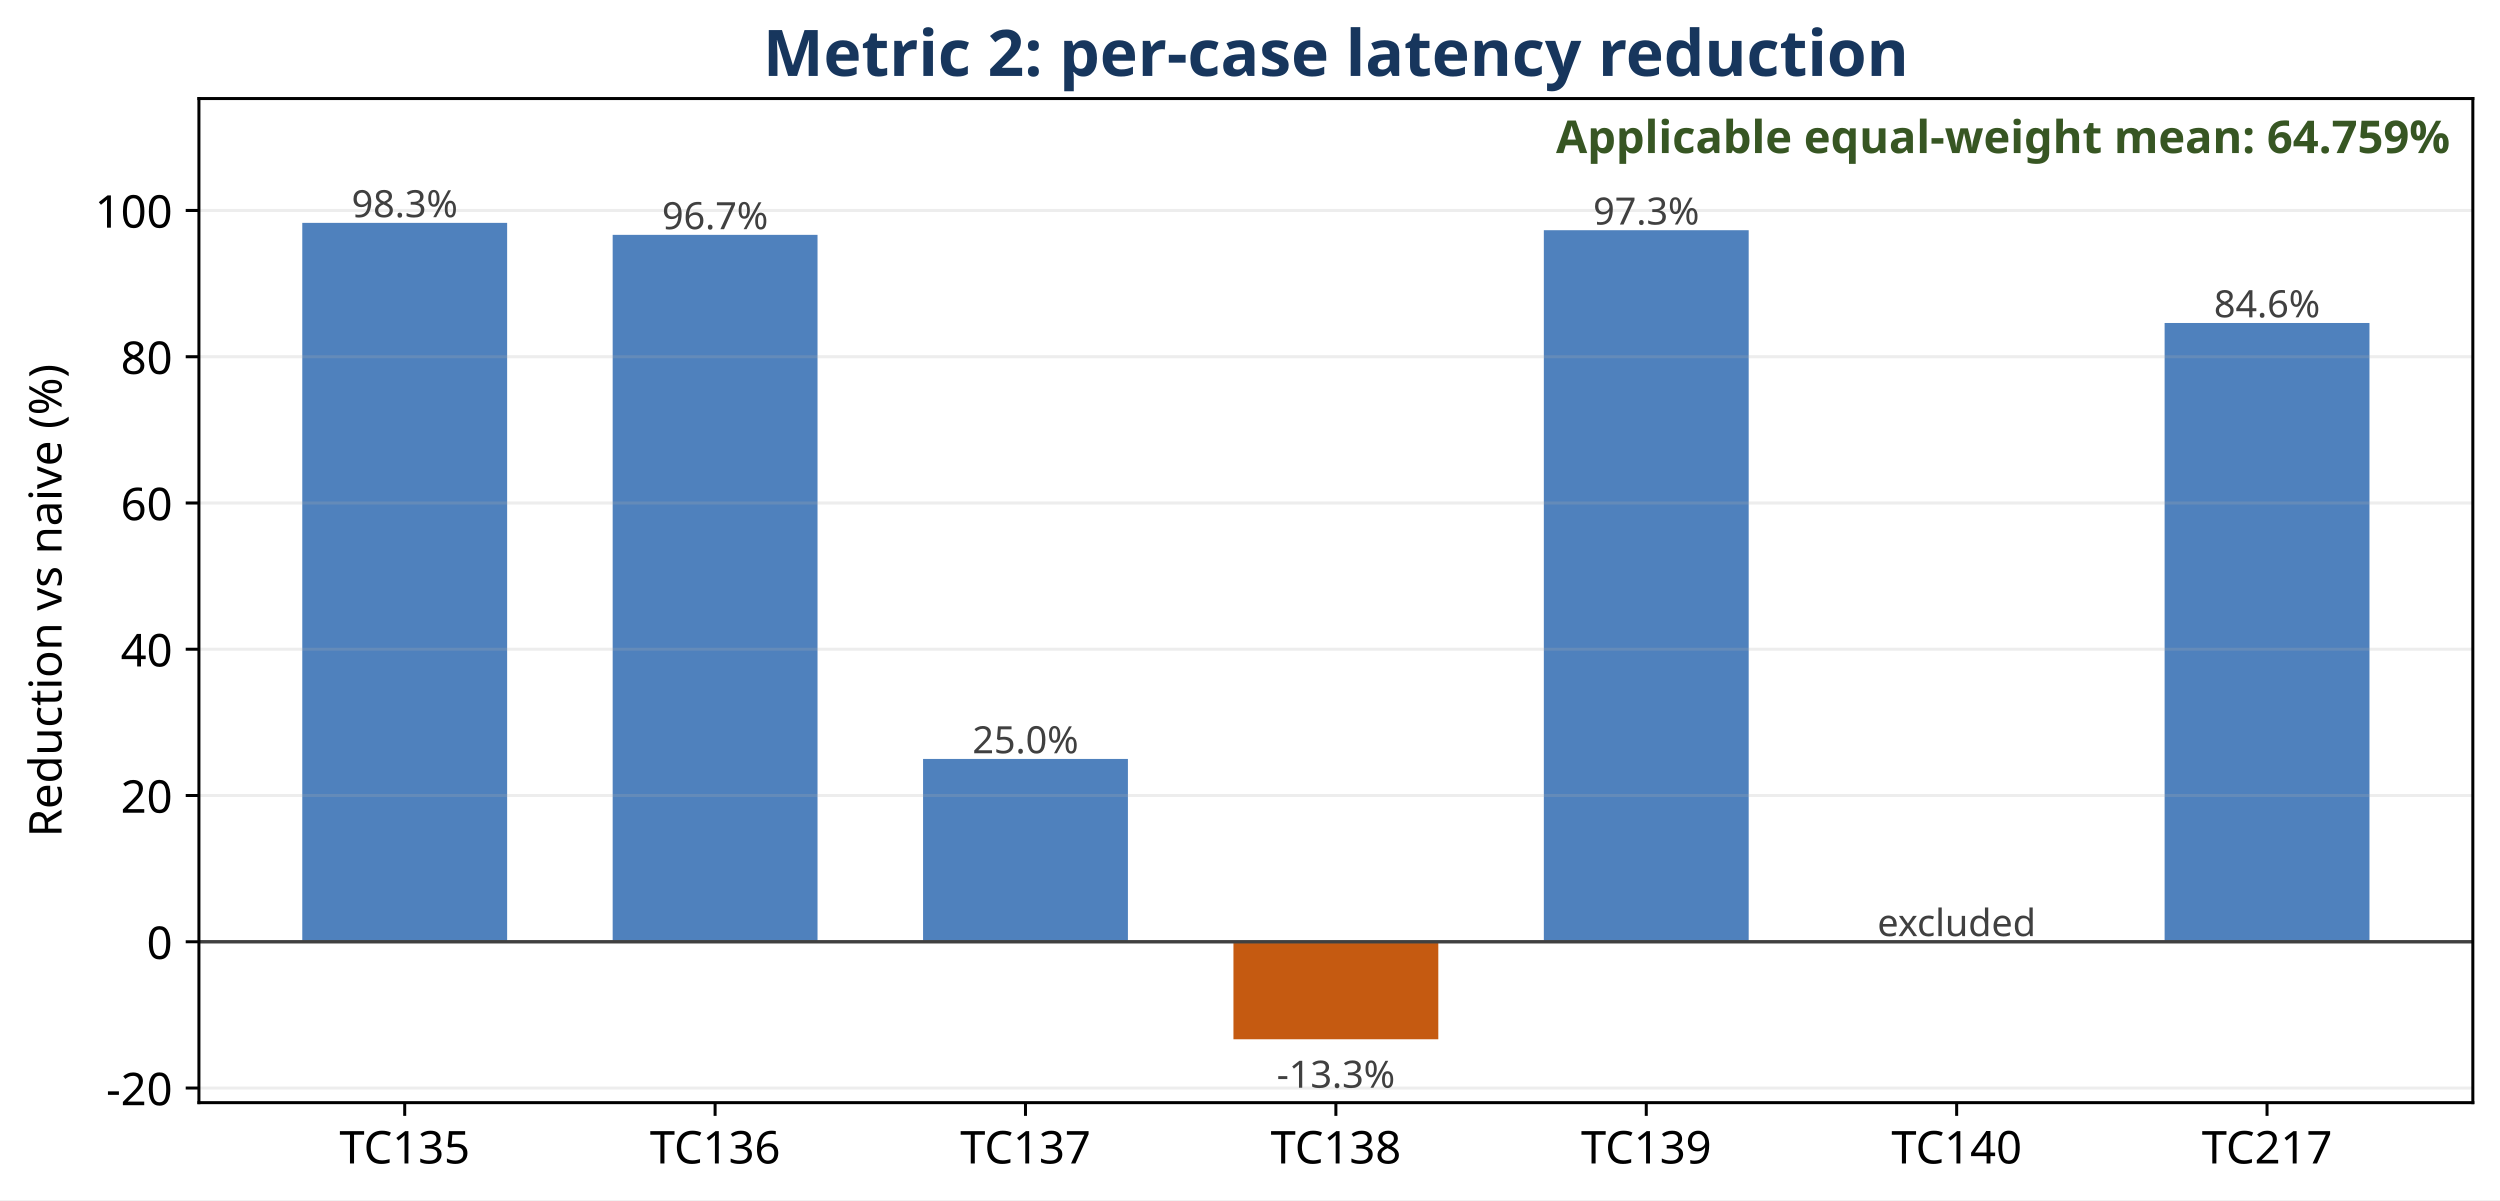
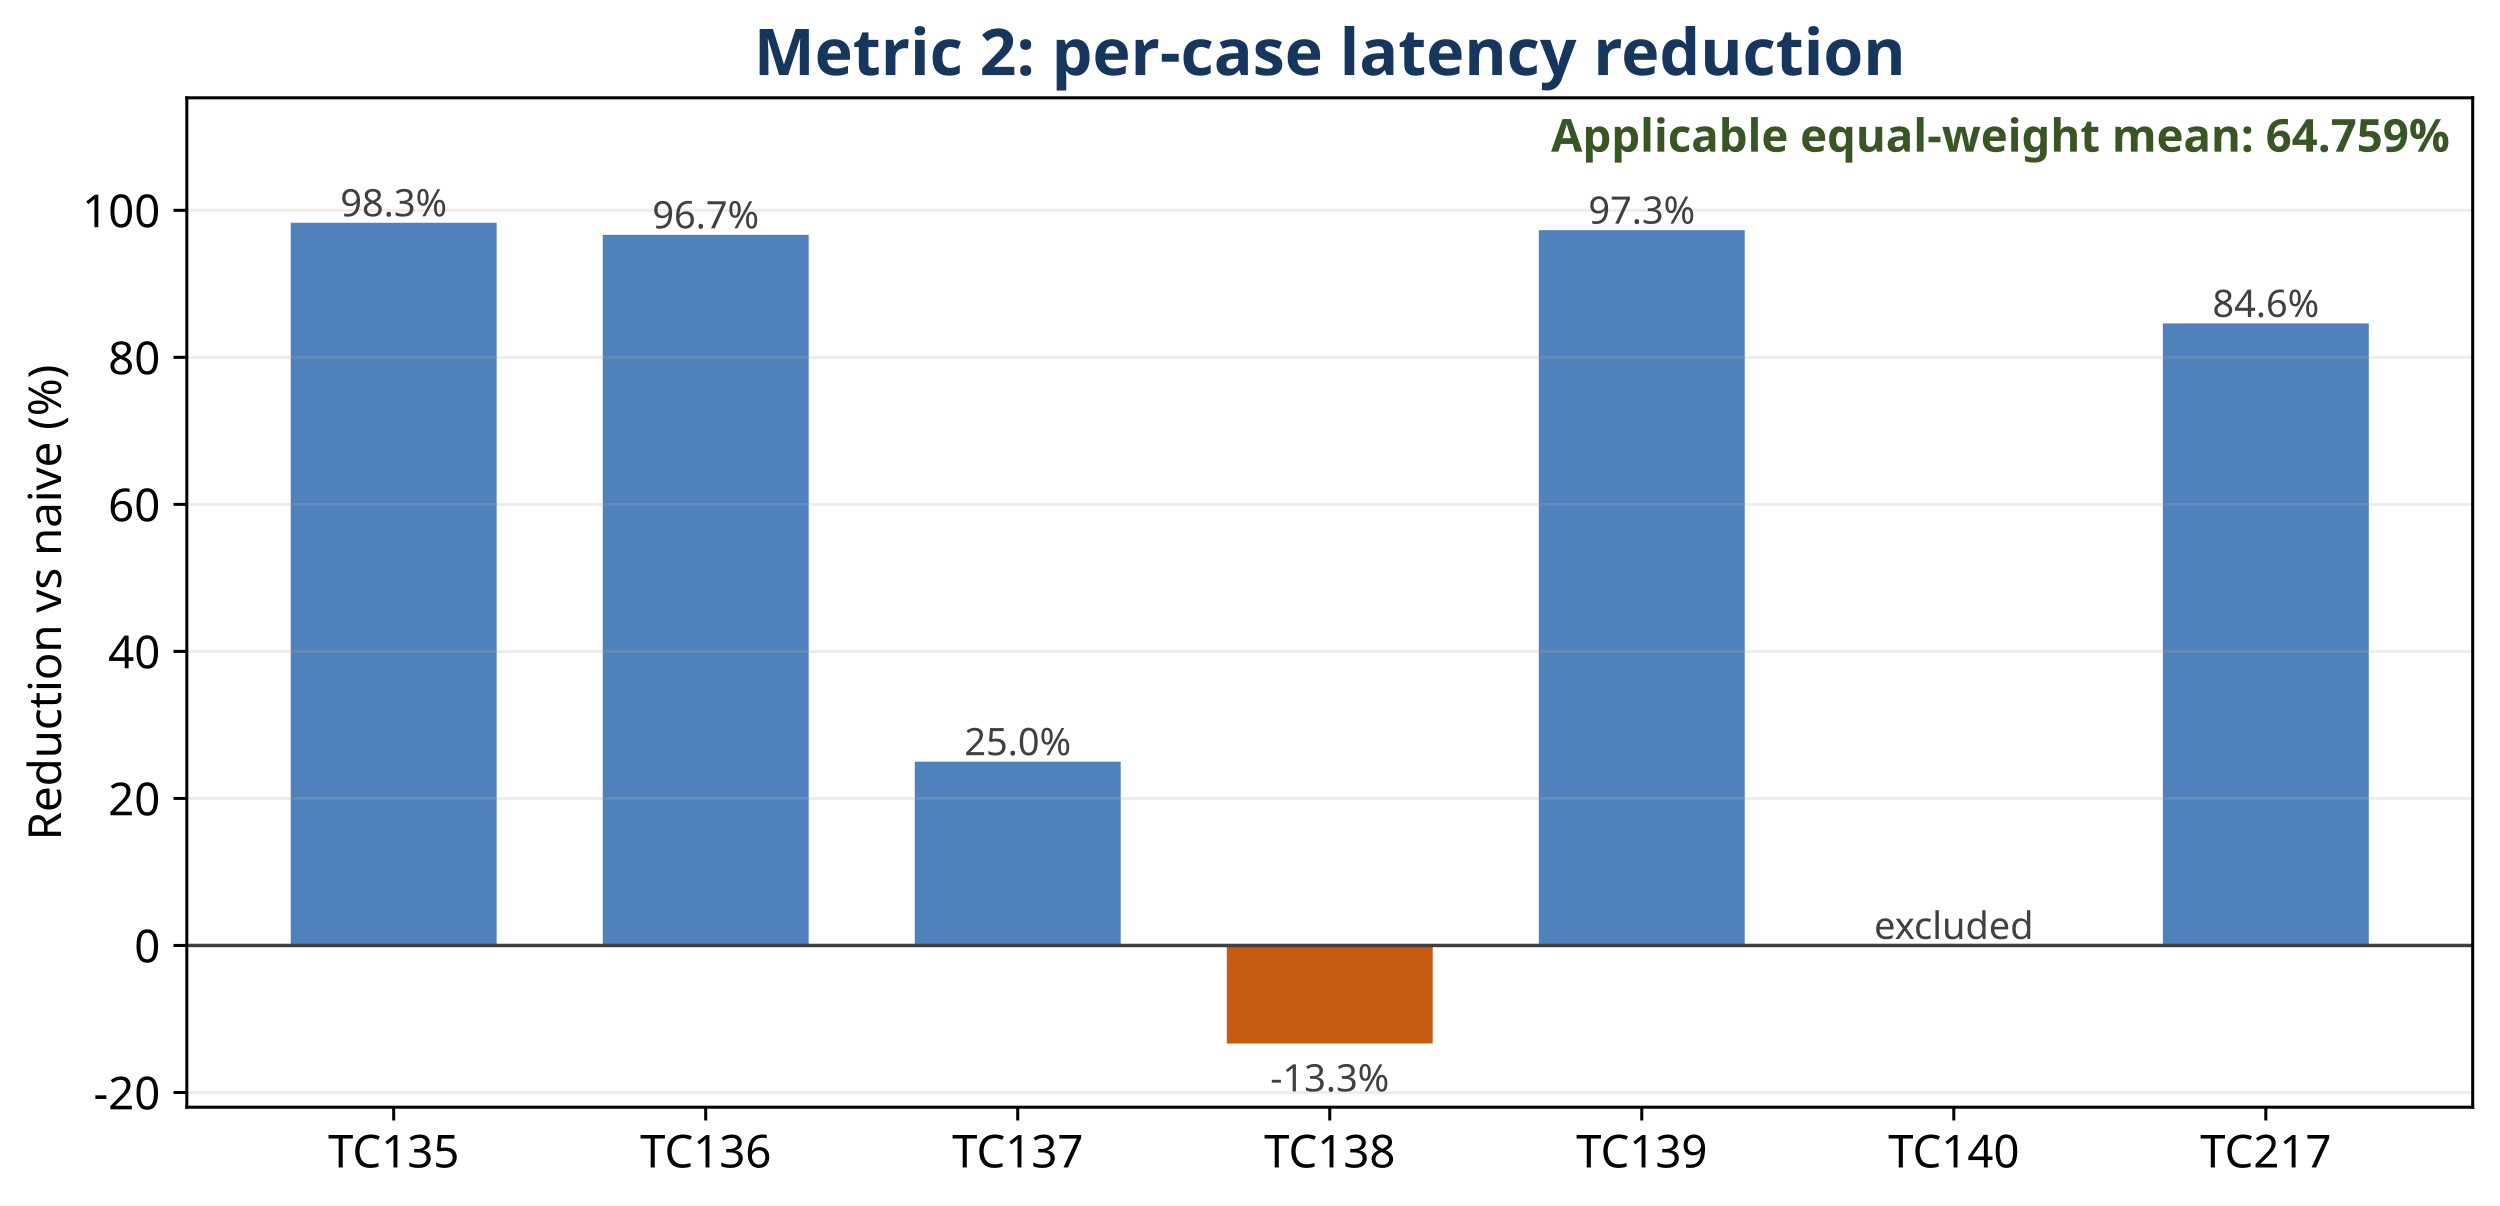
- <svg xmlns="http://www.w3.org/2000/svg" xmlns:xlink="http://www.w3.org/1999/xlink" width="662.559pt" height="318.043pt" viewBox="0 0 662.559 318.043" version="1.1">
+ <svg xmlns="http://www.w3.org/2000/svg" xmlns:xlink="http://www.w3.org/1999/xlink" width="659.09pt" height="317.741pt" viewBox="0 0 659.09 317.741" version="1.1">
  <defs>
    <style type="text/css">*{stroke-linejoin: round; stroke-linecap: butt}</style>
  </defs>
  <g id="figure_1">
    <g id="patch_1">
-       <path d="M 0 318.043 L 662.559 318.043 L 662.559 0 L 0 0 z " style="fill: #ffffff" />
+       <path d="M 0 317.741 L 659.09 317.741 L 659.09 0 L 0 0 z " style="fill: #ffffff" />
    </g>
    <g id="axes_1">
      <g id="patch_2">
-         <path d="M 52.719 292.229 L 655.359 292.229 L 655.359 26.117 L 52.719 26.117 z " style="fill: #ffffff" />
+         <path d="M 49.25 291.897 L 651.89 291.897 L 651.89 25.785 L 49.25 25.785 z " style="fill: #ffffff" />
      </g>
      <g id="patch_3">
-         <path d="M 80.111 249.591 L 134.403 249.591 L 134.403 59.065 L 80.111 59.065 z " clip-path="url(#pf73044e296)" style="fill: #4f81bd" />
+         <path d="M 76.643 249.259 L 130.935 249.259 L 130.935 58.733 L 76.643 58.733 z " clip-path="url(#p0a46f66d3d)" style="fill: #4f81bd" />
      </g>
      <g id="patch_4">
-         <path d="M 162.372 249.591 L 216.664 249.591 L 216.664 62.241 L 162.372 62.241 z " clip-path="url(#pf73044e296)" style="fill: #4f81bd" />
+         <path d="M 158.903 249.259 L 213.195 249.259 L 213.195 61.909 L 158.903 61.909 z " clip-path="url(#p0a46f66d3d)" style="fill: #4f81bd" />
      </g>
      <g id="patch_5">
-         <path d="M 244.632 249.591 L 298.924 249.591 L 298.924 201.138 L 244.632 201.138 z " clip-path="url(#pf73044e296)" style="fill: #4f81bd" />
+         <path d="M 241.164 249.259 L 295.456 249.259 L 295.456 200.806 L 241.164 200.806 z " clip-path="url(#p0a46f66d3d)" style="fill: #4f81bd" />
      </g>
      <g id="patch_6">
-         <path d="M 326.893 249.591 L 381.185 249.591 L 381.185 275.432 L 326.893 275.432 z " clip-path="url(#pf73044e296)" style="fill: #c55a11" />
+         <path d="M 323.424 249.259 L 377.716 249.259 L 377.716 275.1 L 323.424 275.1 z " clip-path="url(#p0a46f66d3d)" style="fill: #c55a11" />
      </g>
      <g id="patch_7">
-         <path d="M 409.153 249.591 L 463.445 249.591 L 463.445 61.01 L 409.153 61.01 z " clip-path="url(#pf73044e296)" style="fill: #4f81bd" />
+         <path d="M 405.684 249.259 L 459.976 249.259 L 459.976 60.678 L 405.684 60.678 z " clip-path="url(#p0a46f66d3d)" style="fill: #4f81bd" />
      </g>
      <g id="patch_8">
-         <path d="M 491.414 249.591 L 545.706 249.591 L 545.706 249.591 L 491.414 249.591 z " clip-path="url(#pf73044e296)" style="fill: #7f7f7f" />
+         <path d="M 487.945 249.259 L 542.237 249.259 L 542.237 249.259 L 487.945 249.259 z " clip-path="url(#p0a46f66d3d)" style="fill: #7f7f7f" />
      </g>
      <g id="patch_9">
-         <path d="M 573.674 249.591 L 627.966 249.591 L 627.966 85.597 L 573.674 85.597 z " clip-path="url(#pf73044e296)" style="fill: #4f81bd" />
+         <path d="M 570.205 249.259 L 624.497 249.259 L 624.497 85.265 L 570.205 85.265 z " clip-path="url(#p0a46f66d3d)" style="fill: #4f81bd" />
      </g>
      <g id="matplotlib.axis_1">
        <g id="xtick_1">
          <g id="line2d_1">
            <defs>
              <path id="m8af672e390" d="M 0 0 L 0 3.5 " style="stroke: #000000; stroke-width: 0.8" />
            </defs>
            <g>
-               <use xlink:href="#m8af672e390" x="107.257" y="292.229" style="stroke: #000000; stroke-width: 0.8" />
+               <use xlink:href="#m8af672e390" x="103.789" y="291.897" style="stroke: #000000; stroke-width: 0.8" />
            </g>
          </g>
          <g id="text_1">
-             <text style="font: 12px 'Microsoft YaHei'; text-anchor: middle" x="107.257" y="308.347" transform="rotate(-0 107.2574 308.3475)">TC135</text>
+             <text style="font: 12px 'Microsoft YaHei'; text-anchor: middle" x="103.789" y="307.781" transform="rotate(-0 103.7887 307.7811)">TC135</text>
          </g>
        </g>
        <g id="xtick_2">
          <g id="line2d_2">
            <g>
-               <use xlink:href="#m8af672e390" x="189.518" y="292.229" style="stroke: #000000; stroke-width: 0.8" />
+               <use xlink:href="#m8af672e390" x="186.049" y="291.897" style="stroke: #000000; stroke-width: 0.8" />
            </g>
          </g>
          <g id="text_2">
-             <text style="font: 12px 'Microsoft YaHei'; text-anchor: middle" x="189.518" y="308.347" transform="rotate(-0 189.5179 308.3475)">TC136</text>
+             <text style="font: 12px 'Microsoft YaHei'; text-anchor: middle" x="186.049" y="307.781" transform="rotate(-0 186.0491 307.7811)">TC136</text>
          </g>
        </g>
        <g id="xtick_3">
          <g id="line2d_3">
            <g>
-               <use xlink:href="#m8af672e390" x="271.778" y="292.229" style="stroke: #000000; stroke-width: 0.8" />
+               <use xlink:href="#m8af672e390" x="268.31" y="291.897" style="stroke: #000000; stroke-width: 0.8" />
            </g>
          </g>
          <g id="text_3">
-             <text style="font: 12px 'Microsoft YaHei'; text-anchor: middle" x="271.778" y="308.347" transform="rotate(-0 271.7783 308.3475)">TC137</text>
+             <text style="font: 12px 'Microsoft YaHei'; text-anchor: middle" x="268.31" y="307.781" transform="rotate(-0 268.3096 307.7811)">TC137</text>
          </g>
        </g>
        <g id="xtick_4">
          <g id="line2d_4">
            <g>
-               <use xlink:href="#m8af672e390" x="354.039" y="292.229" style="stroke: #000000; stroke-width: 0.8" />
+               <use xlink:href="#m8af672e390" x="350.57" y="291.897" style="stroke: #000000; stroke-width: 0.8" />
            </g>
          </g>
          <g id="text_4">
-             <text style="font: 12px 'Microsoft YaHei'; text-anchor: middle" x="354.039" y="308.347" transform="rotate(-0 354.0387 308.3475)">TC138</text>
+             <text style="font: 12px 'Microsoft YaHei'; text-anchor: middle" x="350.57" y="307.781" transform="rotate(-0 350.57 307.7811)">TC138</text>
          </g>
        </g>
        <g id="xtick_5">
          <g id="line2d_5">
            <g>
-               <use xlink:href="#m8af672e390" x="436.299" y="292.229" style="stroke: #000000; stroke-width: 0.8" />
+               <use xlink:href="#m8af672e390" x="432.83" y="291.897" style="stroke: #000000; stroke-width: 0.8" />
            </g>
          </g>
          <g id="text_5">
-             <text style="font: 12px 'Microsoft YaHei'; text-anchor: middle" x="436.299" y="308.347" transform="rotate(-0 436.2992 308.3475)">TC139</text>
+             <text style="font: 12px 'Microsoft YaHei'; text-anchor: middle" x="432.83" y="307.781" transform="rotate(-0 432.8304 307.7811)">TC139</text>
          </g>
        </g>
        <g id="xtick_6">
          <g id="line2d_6">
            <g>
-               <use xlink:href="#m8af672e390" x="518.56" y="292.229" style="stroke: #000000; stroke-width: 0.8" />
+               <use xlink:href="#m8af672e390" x="515.091" y="291.897" style="stroke: #000000; stroke-width: 0.8" />
            </g>
          </g>
          <g id="text_6">
-             <text style="font: 12px 'Microsoft YaHei'; text-anchor: middle" x="518.56" y="308.347" transform="rotate(-0 518.5596 308.3475)">TC140</text>
+             <text style="font: 12px 'Microsoft YaHei'; text-anchor: middle" x="515.091" y="307.781" transform="rotate(-0 515.0909 307.7811)">TC140</text>
          </g>
        </g>
        <g id="xtick_7">
          <g id="line2d_7">
            <g>
-               <use xlink:href="#m8af672e390" x="600.82" y="292.229" style="stroke: #000000; stroke-width: 0.8" />
+               <use xlink:href="#m8af672e390" x="597.351" y="291.897" style="stroke: #000000; stroke-width: 0.8" />
            </g>
          </g>
          <g id="text_7">
-             <text style="font: 12px 'Microsoft YaHei'; text-anchor: middle" x="600.82" y="308.347" transform="rotate(-0 600.8201 308.3475)">TC217</text>
+             <text style="font: 12px 'Microsoft YaHei'; text-anchor: middle" x="597.351" y="307.781" transform="rotate(-0 597.3513 307.7811)">TC217</text>
          </g>
        </g>
      </g>
      <g id="matplotlib.axis_2">
        <g id="ytick_1">
          <g id="line2d_8">
-             <path d="M 52.719 288.353 L 655.359 288.353 " clip-path="url(#pf73044e296)" style="fill: none; stroke: #b0b0b0; stroke-opacity: 0.22; stroke-width: 0.8; stroke-linecap: square" />
+             <path d="M 49.25 288.021 L 651.89 288.021 " clip-path="url(#p0a46f66d3d)" style="fill: none; stroke: #b0b0b0; stroke-opacity: 0.22; stroke-width: 0.8; stroke-linecap: square" />
          </g>
          <g id="line2d_9">
            <defs>
              <path id="mcc2cfc7c0e" d="M 0 0 L -3.5 0 " style="stroke: #000000; stroke-width: 0.8" />
            </defs>
            <g>
-               <use xlink:href="#mcc2cfc7c0e" x="52.719" y="288.353" style="stroke: #000000; stroke-width: 0.8" />
+               <use xlink:href="#mcc2cfc7c0e" x="49.25" y="288.021" style="stroke: #000000; stroke-width: 0.8" />
            </g>
          </g>
          <g id="text_8">
-             <text style="font: 12px 'Microsoft YaHei'; text-anchor: end" x="45.719" y="292.912" transform="rotate(-0 45.71875 292.9122)">-20</text>
+             <text style="font: 12px 'Microsoft YaHei'; text-anchor: end" x="42.25" y="292.463" transform="rotate(-0 42.25 292.463)">-20</text>
          </g>
        </g>
        <g id="ytick_2">
          <g id="line2d_10">
-             <path d="M 52.719 249.591 L 655.359 249.591 " clip-path="url(#pf73044e296)" style="fill: none; stroke: #b0b0b0; stroke-opacity: 0.22; stroke-width: 0.8; stroke-linecap: square" />
+             <path d="M 49.25 249.259 L 651.89 249.259 " clip-path="url(#p0a46f66d3d)" style="fill: none; stroke: #b0b0b0; stroke-opacity: 0.22; stroke-width: 0.8; stroke-linecap: square" />
          </g>
          <g id="line2d_11">
            <g>
-               <use xlink:href="#mcc2cfc7c0e" x="52.719" y="249.591" style="stroke: #000000; stroke-width: 0.8" />
+               <use xlink:href="#mcc2cfc7c0e" x="49.25" y="249.259" style="stroke: #000000; stroke-width: 0.8" />
            </g>
          </g>
          <g id="text_9">
-             <text style="font: 12px 'Microsoft YaHei'; text-anchor: end" x="45.719" y="254.15" transform="rotate(-0 45.71875 254.15)">0</text>
+             <text style="font: 12px 'Microsoft YaHei'; text-anchor: end" x="42.25" y="253.701" transform="rotate(-0 42.25 253.7008)">0</text>
          </g>
        </g>
        <g id="ytick_3">
          <g id="line2d_12">
-             <path d="M 52.719 210.829 L 655.359 210.829 " clip-path="url(#pf73044e296)" style="fill: none; stroke: #b0b0b0; stroke-opacity: 0.22; stroke-width: 0.8; stroke-linecap: square" />
+             <path d="M 49.25 210.497 L 651.89 210.497 " clip-path="url(#p0a46f66d3d)" style="fill: none; stroke: #b0b0b0; stroke-opacity: 0.22; stroke-width: 0.8; stroke-linecap: square" />
          </g>
          <g id="line2d_13">
            <g>
-               <use xlink:href="#mcc2cfc7c0e" x="52.719" y="210.829" style="stroke: #000000; stroke-width: 0.8" />
+               <use xlink:href="#mcc2cfc7c0e" x="49.25" y="210.497" style="stroke: #000000; stroke-width: 0.8" />
            </g>
          </g>
          <g id="text_10">
-             <text style="font: 12px 'Microsoft YaHei'; text-anchor: end" x="45.719" y="215.388" transform="rotate(-0 45.71875 215.3879)">20</text>
+             <text style="font: 12px 'Microsoft YaHei'; text-anchor: end" x="42.25" y="214.939" transform="rotate(-0 42.25 214.9387)">20</text>
          </g>
        </g>
        <g id="ytick_4">
          <g id="line2d_14">
-             <path d="M 52.719 172.067 L 655.359 172.067 " clip-path="url(#pf73044e296)" style="fill: none; stroke: #b0b0b0; stroke-opacity: 0.22; stroke-width: 0.8; stroke-linecap: square" />
+             <path d="M 49.25 171.735 L 651.89 171.735 " clip-path="url(#p0a46f66d3d)" style="fill: none; stroke: #b0b0b0; stroke-opacity: 0.22; stroke-width: 0.8; stroke-linecap: square" />
          </g>
          <g id="line2d_15">
            <g>
-               <use xlink:href="#mcc2cfc7c0e" x="52.719" y="172.067" style="stroke: #000000; stroke-width: 0.8" />
+               <use xlink:href="#mcc2cfc7c0e" x="49.25" y="171.735" style="stroke: #000000; stroke-width: 0.8" />
            </g>
          </g>
          <g id="text_11">
-             <text style="font: 12px 'Microsoft YaHei'; text-anchor: end" x="45.719" y="176.626" transform="rotate(-0 45.71875 176.6257)">40</text>
+             <text style="font: 12px 'Microsoft YaHei'; text-anchor: end" x="42.25" y="176.177" transform="rotate(-0 42.25 176.1765)">40</text>
          </g>
        </g>
        <g id="ytick_5">
          <g id="line2d_16">
-             <path d="M 52.719 133.305 L 655.359 133.305 " clip-path="url(#pf73044e296)" style="fill: none; stroke: #b0b0b0; stroke-opacity: 0.22; stroke-width: 0.8; stroke-linecap: square" />
+             <path d="M 49.25 132.973 L 651.89 132.973 " clip-path="url(#p0a46f66d3d)" style="fill: none; stroke: #b0b0b0; stroke-opacity: 0.22; stroke-width: 0.8; stroke-linecap: square" />
          </g>
          <g id="line2d_17">
            <g>
-               <use xlink:href="#mcc2cfc7c0e" x="52.719" y="133.305" style="stroke: #000000; stroke-width: 0.8" />
+               <use xlink:href="#mcc2cfc7c0e" x="49.25" y="132.973" style="stroke: #000000; stroke-width: 0.8" />
            </g>
          </g>
          <g id="text_12">
-             <text style="font: 12px 'Microsoft YaHei'; text-anchor: end" x="45.719" y="137.864" transform="rotate(-0 45.71875 137.8636)">60</text>
+             <text style="font: 12px 'Microsoft YaHei'; text-anchor: end" x="42.25" y="137.414" transform="rotate(-0 42.25 137.4144)">60</text>
          </g>
        </g>
        <g id="ytick_6">
          <g id="line2d_18">
-             <path d="M 52.719 94.542 L 655.359 94.542 " clip-path="url(#pf73044e296)" style="fill: none; stroke: #b0b0b0; stroke-opacity: 0.22; stroke-width: 0.8; stroke-linecap: square" />
+             <path d="M 49.25 94.21 L 651.89 94.21 " clip-path="url(#p0a46f66d3d)" style="fill: none; stroke: #b0b0b0; stroke-opacity: 0.22; stroke-width: 0.8; stroke-linecap: square" />
          </g>
          <g id="line2d_19">
            <g>
-               <use xlink:href="#mcc2cfc7c0e" x="52.719" y="94.542" style="stroke: #000000; stroke-width: 0.8" />
+               <use xlink:href="#mcc2cfc7c0e" x="49.25" y="94.21" style="stroke: #000000; stroke-width: 0.8" />
            </g>
          </g>
          <g id="text_13">
-             <text style="font: 12px 'Microsoft YaHei'; text-anchor: end" x="45.719" y="99.101" transform="rotate(-0 45.71875 99.10145)">80</text>
+             <text style="font: 12px 'Microsoft YaHei'; text-anchor: end" x="42.25" y="98.652" transform="rotate(-0 42.25 98.65223)">80</text>
          </g>
        </g>
        <g id="ytick_7">
          <g id="line2d_20">
-             <path d="M 52.719 55.78 L 655.359 55.78 " clip-path="url(#pf73044e296)" style="fill: none; stroke: #b0b0b0; stroke-opacity: 0.22; stroke-width: 0.8; stroke-linecap: square" />
+             <path d="M 49.25 55.448 L 651.89 55.448 " clip-path="url(#p0a46f66d3d)" style="fill: none; stroke: #b0b0b0; stroke-opacity: 0.22; stroke-width: 0.8; stroke-linecap: square" />
          </g>
          <g id="line2d_21">
            <g>
-               <use xlink:href="#mcc2cfc7c0e" x="52.719" y="55.78" style="stroke: #000000; stroke-width: 0.8" />
+               <use xlink:href="#mcc2cfc7c0e" x="49.25" y="55.448" style="stroke: #000000; stroke-width: 0.8" />
            </g>
          </g>
          <g id="text_14">
-             <text style="font: 12px 'Microsoft YaHei'; text-anchor: end" x="45.719" y="60.339" transform="rotate(-0 45.71875 60.3393)">100</text>
+             <text style="font: 12px 'Microsoft YaHei'; text-anchor: end" x="42.25" y="59.89" transform="rotate(-0 42.25 59.89008)">100</text>
          </g>
        </g>
        <g id="text_15">
-           <text style="font: 12px 'Microsoft YaHei'; text-anchor: middle" x="16.318" y="159.173" transform="rotate(-90 16.31812 159.1733)">Reduction vs naive (%)</text>
+           <text style="font: 12px 'Microsoft YaHei'; text-anchor: middle" x="16.084" y="158.841" transform="rotate(-90 16.08375 158.8413)">Reduction vs naive (%)</text>
        </g>
      </g>
      <g id="line2d_22">
-         <path d="M 52.719 249.591 L 655.359 249.591 " clip-path="url(#pf73044e296)" style="fill: none; stroke: #404040; stroke-width: 0.9; stroke-linecap: square" />
+         <path d="M 49.25 249.259 L 651.89 249.259 " clip-path="url(#p0a46f66d3d)" style="fill: none; stroke: #404040; stroke-width: 0.9; stroke-linecap: square" />
      </g>
      <g id="patch_10">
-         <path d="M 52.719 292.229 L 52.719 26.117 " style="fill: none; stroke: #000000; stroke-width: 0.8; stroke-linejoin: miter; stroke-linecap: square" />
+         <path d="M 49.25 291.897 L 49.25 25.785 " style="fill: none; stroke: #000000; stroke-width: 0.8; stroke-linejoin: miter; stroke-linecap: square" />
      </g>
      <g id="patch_11">
-         <path d="M 655.359 292.229 L 655.359 26.117 " style="fill: none; stroke: #000000; stroke-width: 0.8; stroke-linejoin: miter; stroke-linecap: square" />
+         <path d="M 651.89 291.897 L 651.89 25.785 " style="fill: none; stroke: #000000; stroke-width: 0.8; stroke-linejoin: miter; stroke-linecap: square" />
      </g>
      <g id="patch_12">
-         <path d="M 52.719 292.229 L 655.359 292.229 " style="fill: none; stroke: #000000; stroke-width: 0.8; stroke-linejoin: miter; stroke-linecap: square" />
+         <path d="M 49.25 291.897 L 651.89 291.897 " style="fill: none; stroke: #000000; stroke-width: 0.8; stroke-linejoin: miter; stroke-linecap: square" />
      </g>
      <g id="patch_13">
-         <path d="M 52.719 26.117 L 655.359 26.117 " style="fill: none; stroke: #000000; stroke-width: 0.8; stroke-linejoin: miter; stroke-linecap: square" />
+         <path d="M 49.25 25.785 L 651.89 25.785 " style="fill: none; stroke: #000000; stroke-width: 0.8; stroke-linejoin: miter; stroke-linecap: square" />
      </g>
      <g id="text_16">
-         <text style="fill: #404040; font: 10px 'Microsoft YaHei'; text-anchor: middle" x="107.257" y="57.561" transform="rotate(-0 107.2574 57.56071)">98.3%</text>
+         <text style="fill: #404040; font: 10px 'Microsoft YaHei'; text-anchor: middle" x="103.789" y="57.021" transform="rotate(-0 103.7887 57.02086)">98.3%</text>
      </g>
      <g id="text_17">
-         <text style="fill: #404040; font: 10px 'Microsoft YaHei'; text-anchor: middle" x="189.518" y="60.736" transform="rotate(-0 189.5179 60.73614)">96.7%</text>
+         <text style="fill: #404040; font: 10px 'Microsoft YaHei'; text-anchor: middle" x="186.049" y="60.196" transform="rotate(-0 186.0491 60.19629)">96.7%</text>
      </g>
      <g id="text_18">
-         <text style="fill: #404040; font: 10px 'Microsoft YaHei'; text-anchor: middle" x="271.778" y="199.634" transform="rotate(-0 271.7783 199.6338)">25.0%</text>
+         <text style="fill: #404040; font: 10px 'Microsoft YaHei'; text-anchor: middle" x="268.31" y="199.094" transform="rotate(-0 268.3096 199.094)">25.0%</text>
      </g>
      <g id="text_19">
-         <text style="fill: #404040; font: 10px 'Microsoft YaHei'; text-anchor: middle" x="354.039" y="288.27" transform="rotate(-0 354.0387 288.2699)">-13.3%</text>
+         <text style="fill: #404040; font: 10px 'Microsoft YaHei'; text-anchor: middle" x="350.57" y="287.73" transform="rotate(-0 350.57 287.7301)">-13.3%</text>
      </g>
      <g id="text_20">
-         <text style="fill: #404040; font: 10px 'Microsoft YaHei'; text-anchor: middle" x="436.299" y="59.505" transform="rotate(-0 436.2992 59.50507)">97.3%</text>
+         <text style="fill: #404040; font: 10px 'Microsoft YaHei'; text-anchor: middle" x="432.83" y="58.965" transform="rotate(-0 432.8304 58.96523)">97.3%</text>
      </g>
      <g id="text_21">
-         <text style="fill: #404040; font: 10px 'Microsoft YaHei'; text-anchor: middle" x="518.56" y="248.087" transform="rotate(-0 518.5596 248.0865)">excluded</text>
+         <text style="fill: #404040; font: 10px 'Microsoft YaHei'; text-anchor: middle" x="515.091" y="247.547" transform="rotate(-0 515.0909 247.5467)">excluded</text>
      </g>
      <g id="text_22">
-         <text style="fill: #404040; font: 10px 'Microsoft YaHei'; text-anchor: middle" x="600.82" y="84.093" transform="rotate(-0 600.8201 84.09282)">84.6%</text>
+         <text style="fill: #404040; font: 10px 'Microsoft YaHei'; text-anchor: middle" x="597.351" y="83.553" transform="rotate(-0 597.3513 83.55297)">84.6%</text>
      </g>
      <g id="text_23">
-         <text style="fill: #375623; font: 700 12px 'Microsoft YaHei'; text-anchor: end" x="649.332" y="40.558" transform="rotate(-0 649.3324 40.55771)">Applicable equal-weight mean: 64.759%</text>
+         <text style="fill: #375623; font: 700 12px 'Microsoft YaHei'; text-anchor: end" x="645.864" y="39.991" transform="rotate(-0 645.8636 39.9913)">Applicable equal-weight mean: 64.759%</text>
      </g>
      <g id="text_24">
-         <text style="fill: #17365d; font: 700 17px 'Microsoft YaHei'; text-anchor: middle" x="354.039" y="20.117" transform="rotate(-0 354.0387 20.11734)">Metric 2: per-case latency reduction</text>
+         <text style="fill: #17365d; font: 700 17px 'Microsoft YaHei'; text-anchor: middle" x="350.57" y="19.785" transform="rotate(-0 350.57 19.78531)">Metric 2: per-case latency reduction</text>
      </g>
    </g>
  </g>
  <defs>
-     <clipPath id="pf73044e296">
-       <rect x="52.719" y="26.117" width="602.64" height="266.112" />
+     <clipPath id="p0a46f66d3d">
+       <rect x="49.25" y="25.785" width="602.64" height="266.112" />
    </clipPath>
  </defs>
</svg>
